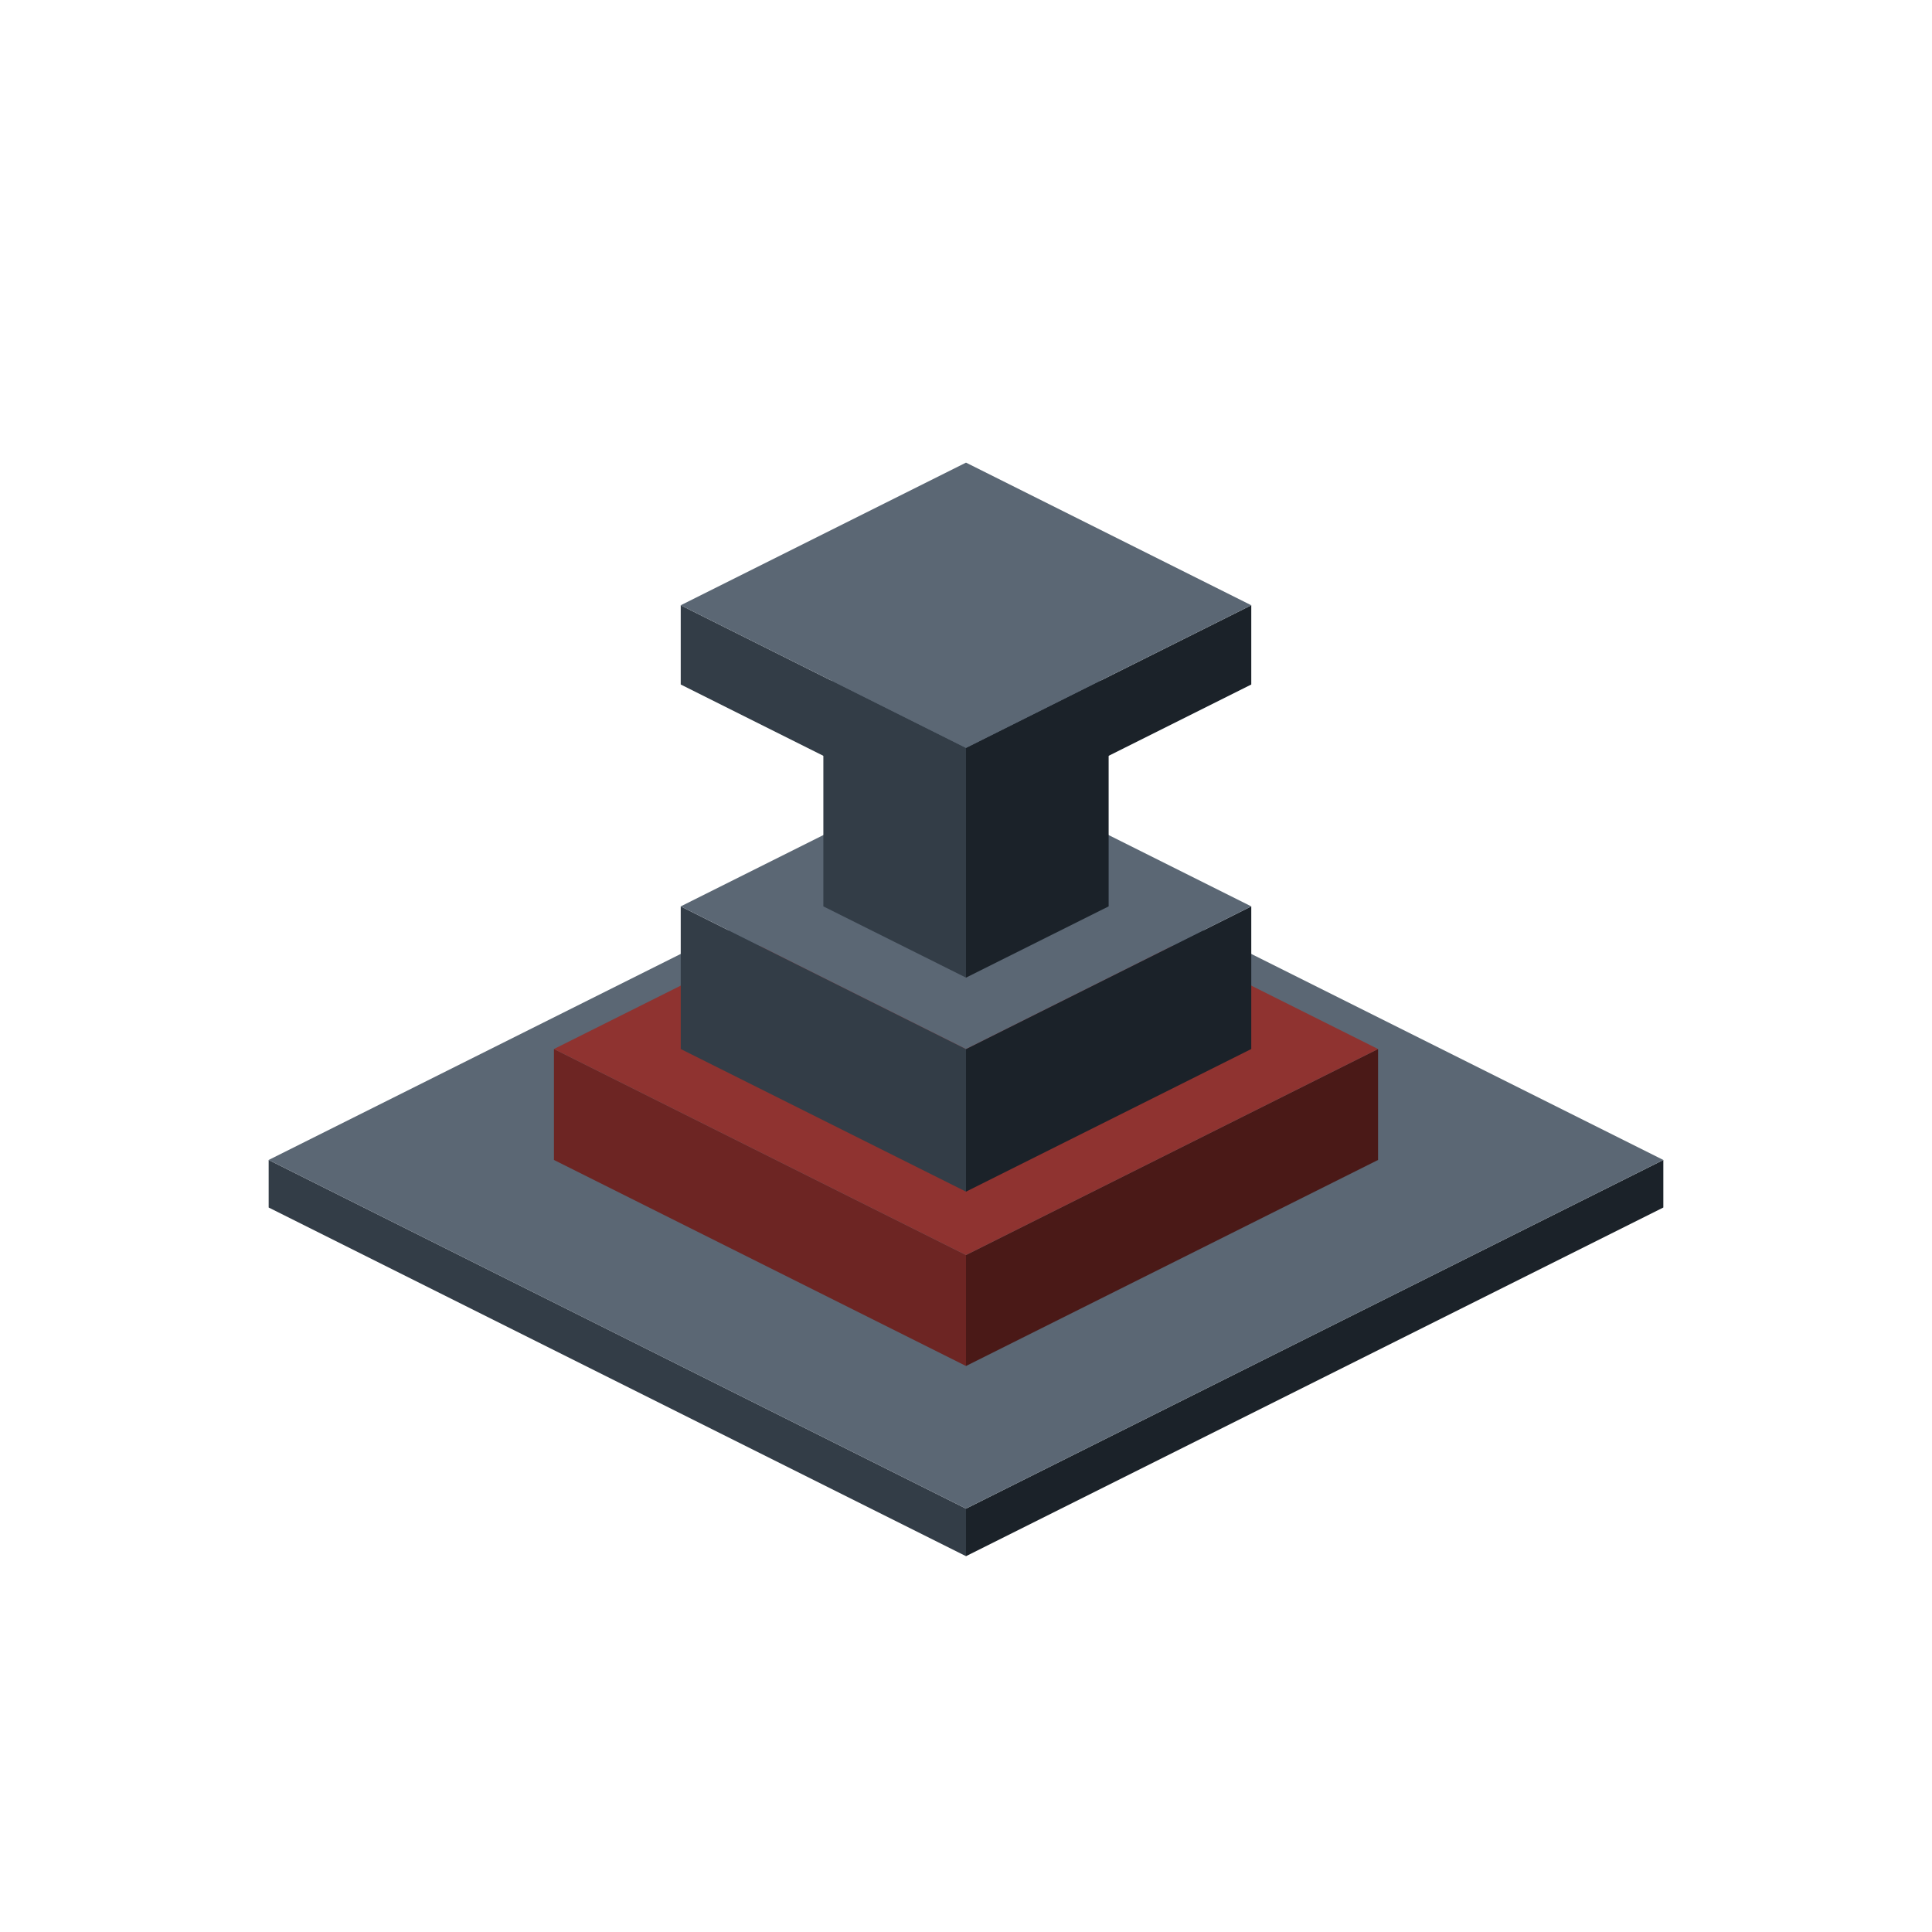
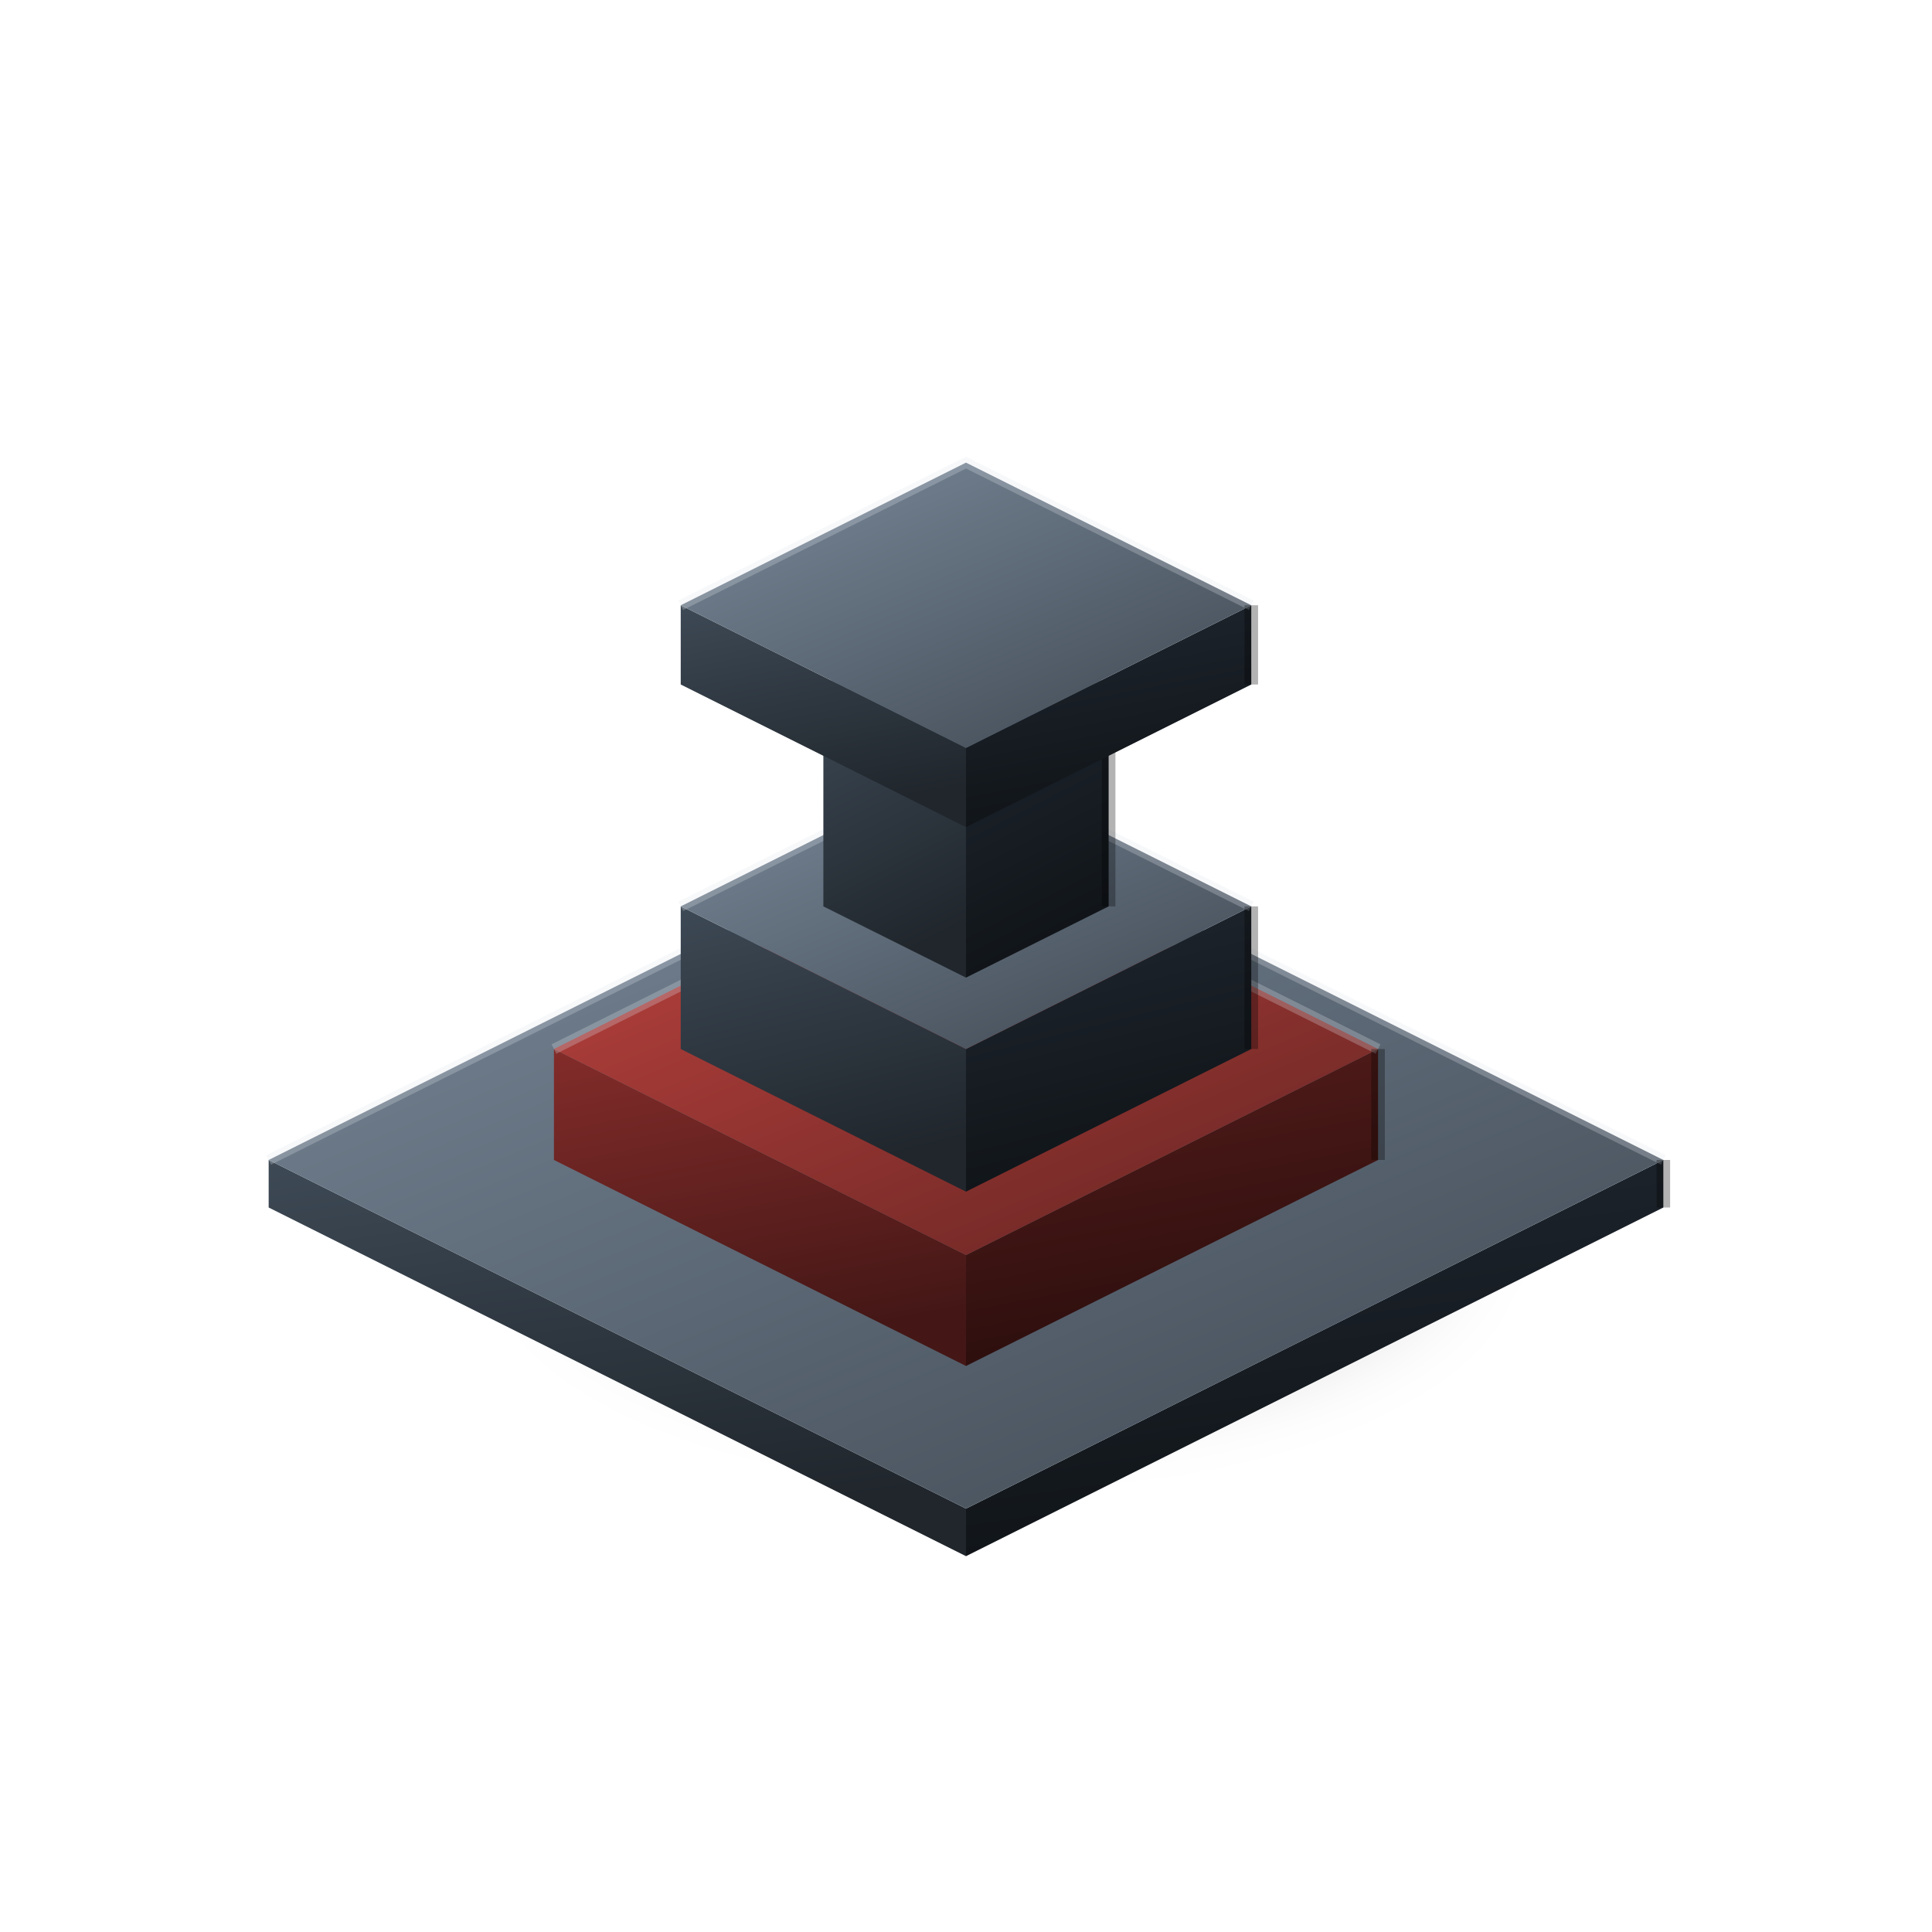
<svg xmlns="http://www.w3.org/2000/svg" viewBox="0 0 128 128" width="128" height="128" role="img" aria-hidden="true">
  <defs>
    <radialGradient id="contact">
-       <stop offset="0%" stop-color="#000" stop-opacity="0.55" />
+       <stop offset="0%" stop-color="#000" stop-opacity="0.62" />
+       <stop offset="55%" stop-color="#000" stop-opacity="0.24" />
      <stop offset="100%" stop-color="#000" stop-opacity="0" />
    </radialGradient>
+     <filter id="soften" x="-40%" y="-60%" width="180%" height="220%">
+       <feGaussianBlur stdDeviation="2.2" />
+     </filter>
+     <linearGradient id="gr1b2229" x1="0" y1="0" x2="0.25" y2="1">
+       <stop offset="0" stop-color="#1f2730" />
+       <stop offset="1" stop-color="#101418" />
+     </linearGradient>
+     <linearGradient id="gl333d47" x1="0" y1="0" x2="0.25" y2="1">
+       <stop offset="0" stop-color="#3d4955" />
+       <stop offset="1" stop-color="#20262c" />
+     </linearGradient>
+     <linearGradient id="gt5b6774" x1="0" y1="0" x2="0.85" y2="1">
+       <stop offset="0" stop-color="#7a8a9b" />
+       <stop offset="1" stop-color="#434c56" />
+     </linearGradient>
+     <linearGradient id="gr4a1917" x1="0" y1="0" x2="0.25" y2="1">
+       <stop offset="0" stop-color="#561d1b" />
+       <stop offset="1" stop-color="#2b0e0d" />
+     </linearGradient>
+     <linearGradient id="gl6d2523" x1="0" y1="0" x2="0.25" y2="1">
+       <stop offset="0" stop-color="#832c2a" />
+       <stop offset="1" stop-color="#441716" />
+     </linearGradient>
+     <linearGradient id="gt8f3330" x1="0" y1="0" x2="0.85" y2="1">
+       <stop offset="0" stop-color="#c04440" />
+       <stop offset="1" stop-color="#6a2624" />
+     </linearGradient>
  </defs>
-   <ellipse cx="64.00" cy="80.00" rx="33.0" ry="13.5" fill="url(#contact)" />
-   <polygon points="110.20,80.00 64.00,103.10 64.00,99.95 110.20,76.85" fill="#1b2229" />
-   <polygon points="17.80,80.00 64.00,103.10 64.00,99.95 17.80,76.85" fill="#333d47" />
-   <polygon points="64.00,53.75 110.20,76.85 64.00,99.95 17.80,76.85" fill="#5b6774" />
-   <polygon points="91.30,76.85 64.00,90.50 64.00,83.15 91.30,69.50" fill="#4a1917" />
-   <polygon points="36.70,76.85 64.00,90.50 64.00,83.15 36.70,69.50" fill="#6d2523" />
-   <polygon points="64.00,55.85 91.30,69.50 64.00,83.15 36.70,69.50" fill="#8f3330" />
-   <polygon points="82.90,69.50 64.00,78.95 64.00,69.50 82.90,60.05" fill="#1b2229" />
-   <polygon points="45.10,69.50 64.00,78.95 64.00,69.50 45.10,60.05" fill="#333d47" />
-   <polygon points="64.00,50.60 82.90,60.05 64.00,69.50 45.10,60.05" fill="#5b6774" />
-   <polygon points="73.45,60.05 64.00,64.77 64.00,50.07 73.45,45.35" fill="#1b2229" />
-   <polygon points="54.55,60.05 64.00,64.77 64.00,50.07 54.55,45.35" fill="#333d47" />
-   <polygon points="64.00,40.63 73.45,45.35 64.00,50.07 54.55,45.35" fill="#5b6774" />
-   <polygon points="82.90,45.35 64.00,54.80 64.00,49.55 82.90,40.10" fill="#1b2229" />
-   <polygon points="45.10,45.35 64.00,54.80 64.00,49.55 45.10,40.10" fill="#333d47" />
-   <polygon points="64.00,30.65 82.90,40.10 64.00,49.55 45.10,40.10" fill="#5b6774" />
+   <ellipse cx="66.50" cy="82.00" rx="33.0" ry="13.5" fill="url(#contact)" filter="url(#soften)" />
+   <polygon points="110.20,80.00 64.00,103.10 64.00,99.95 110.20,76.85" fill="url(#gr1b2229)" />
+   <polygon points="17.80,80.00 64.00,103.10 64.00,99.95 17.80,76.85" fill="url(#gl333d47)" />
+   <polygon points="64.00,53.75 110.20,76.85 64.00,99.95 17.80,76.85" fill="url(#gt5b6774)" />
+   <polyline points="110.20,76.85 64.00,53.75 17.80,76.85" fill="none" stroke="#dfe4ea" stroke-width="0.7" stroke-linejoin="round" opacity="0.26" />
+   <line x1="110.20" y1="80.00" x2="110.20" y2="76.85" stroke="#000" stroke-width="0.9" opacity="0.3" />
+   <polygon points="91.30,76.85 64.00,90.50 64.00,83.15 91.30,69.50" fill="url(#gr4a1917)" />
+   <polygon points="36.70,76.85 64.00,90.50 64.00,83.15 36.70,69.50" fill="url(#gl6d2523)" />
+   <polygon points="64.00,55.85 91.30,69.50 64.00,83.15 36.70,69.50" fill="url(#gt8f3330)" />
+   <polyline points="91.30,69.50 64.00,55.85 36.70,69.50" fill="none" stroke="#dfe4ea" stroke-width="0.7" stroke-linejoin="round" opacity="0.26" />
+   <line x1="91.30" y1="76.85" x2="91.30" y2="69.50" stroke="#000" stroke-width="0.9" opacity="0.3" />
+   <polygon points="82.90,69.50 64.00,78.95 64.00,69.50 82.90,60.05" fill="url(#gr1b2229)" />
+   <polygon points="45.10,69.50 64.00,78.95 64.00,69.50 45.10,60.05" fill="url(#gl333d47)" />
+   <polygon points="64.00,50.60 82.90,60.05 64.00,69.50 45.10,60.05" fill="url(#gt5b6774)" />
+   <polyline points="82.90,60.05 64.00,50.60 45.10,60.05" fill="none" stroke="#dfe4ea" stroke-width="0.7" stroke-linejoin="round" opacity="0.26" />
+   <line x1="82.90" y1="69.50" x2="82.90" y2="60.05" stroke="#000" stroke-width="0.9" opacity="0.3" />
+   <polygon points="73.45,60.05 64.00,64.77 64.00,50.07 73.45,45.35" fill="url(#gr1b2229)" />
+   <polygon points="54.55,60.05 64.00,64.77 64.00,50.07 54.55,45.35" fill="url(#gl333d47)" />
+   <polygon points="64.00,40.63 73.45,45.35 64.00,50.07 54.55,45.35" fill="url(#gt5b6774)" />
+   <polyline points="73.45,45.35 64.00,40.63 54.55,45.35" fill="none" stroke="#dfe4ea" stroke-width="0.7" stroke-linejoin="round" opacity="0.26" />
+   <line x1="73.45" y1="60.05" x2="73.45" y2="45.35" stroke="#000" stroke-width="0.9" opacity="0.3" />
+   <polygon points="82.90,45.35 64.00,54.80 64.00,49.55 82.90,40.10" fill="url(#gr1b2229)" />
+   <polygon points="45.10,45.35 64.00,54.80 64.00,49.55 45.10,40.10" fill="url(#gl333d47)" />
+   <polygon points="64.00,30.65 82.90,40.10 64.00,49.55 45.10,40.10" fill="url(#gt5b6774)" />
+   <polyline points="82.90,40.10 64.00,30.65 45.10,40.10" fill="none" stroke="#dfe4ea" stroke-width="0.7" stroke-linejoin="round" opacity="0.26" />
+   <line x1="82.90" y1="45.35" x2="82.90" y2="40.10" stroke="#000" stroke-width="0.9" opacity="0.3" />
</svg>
